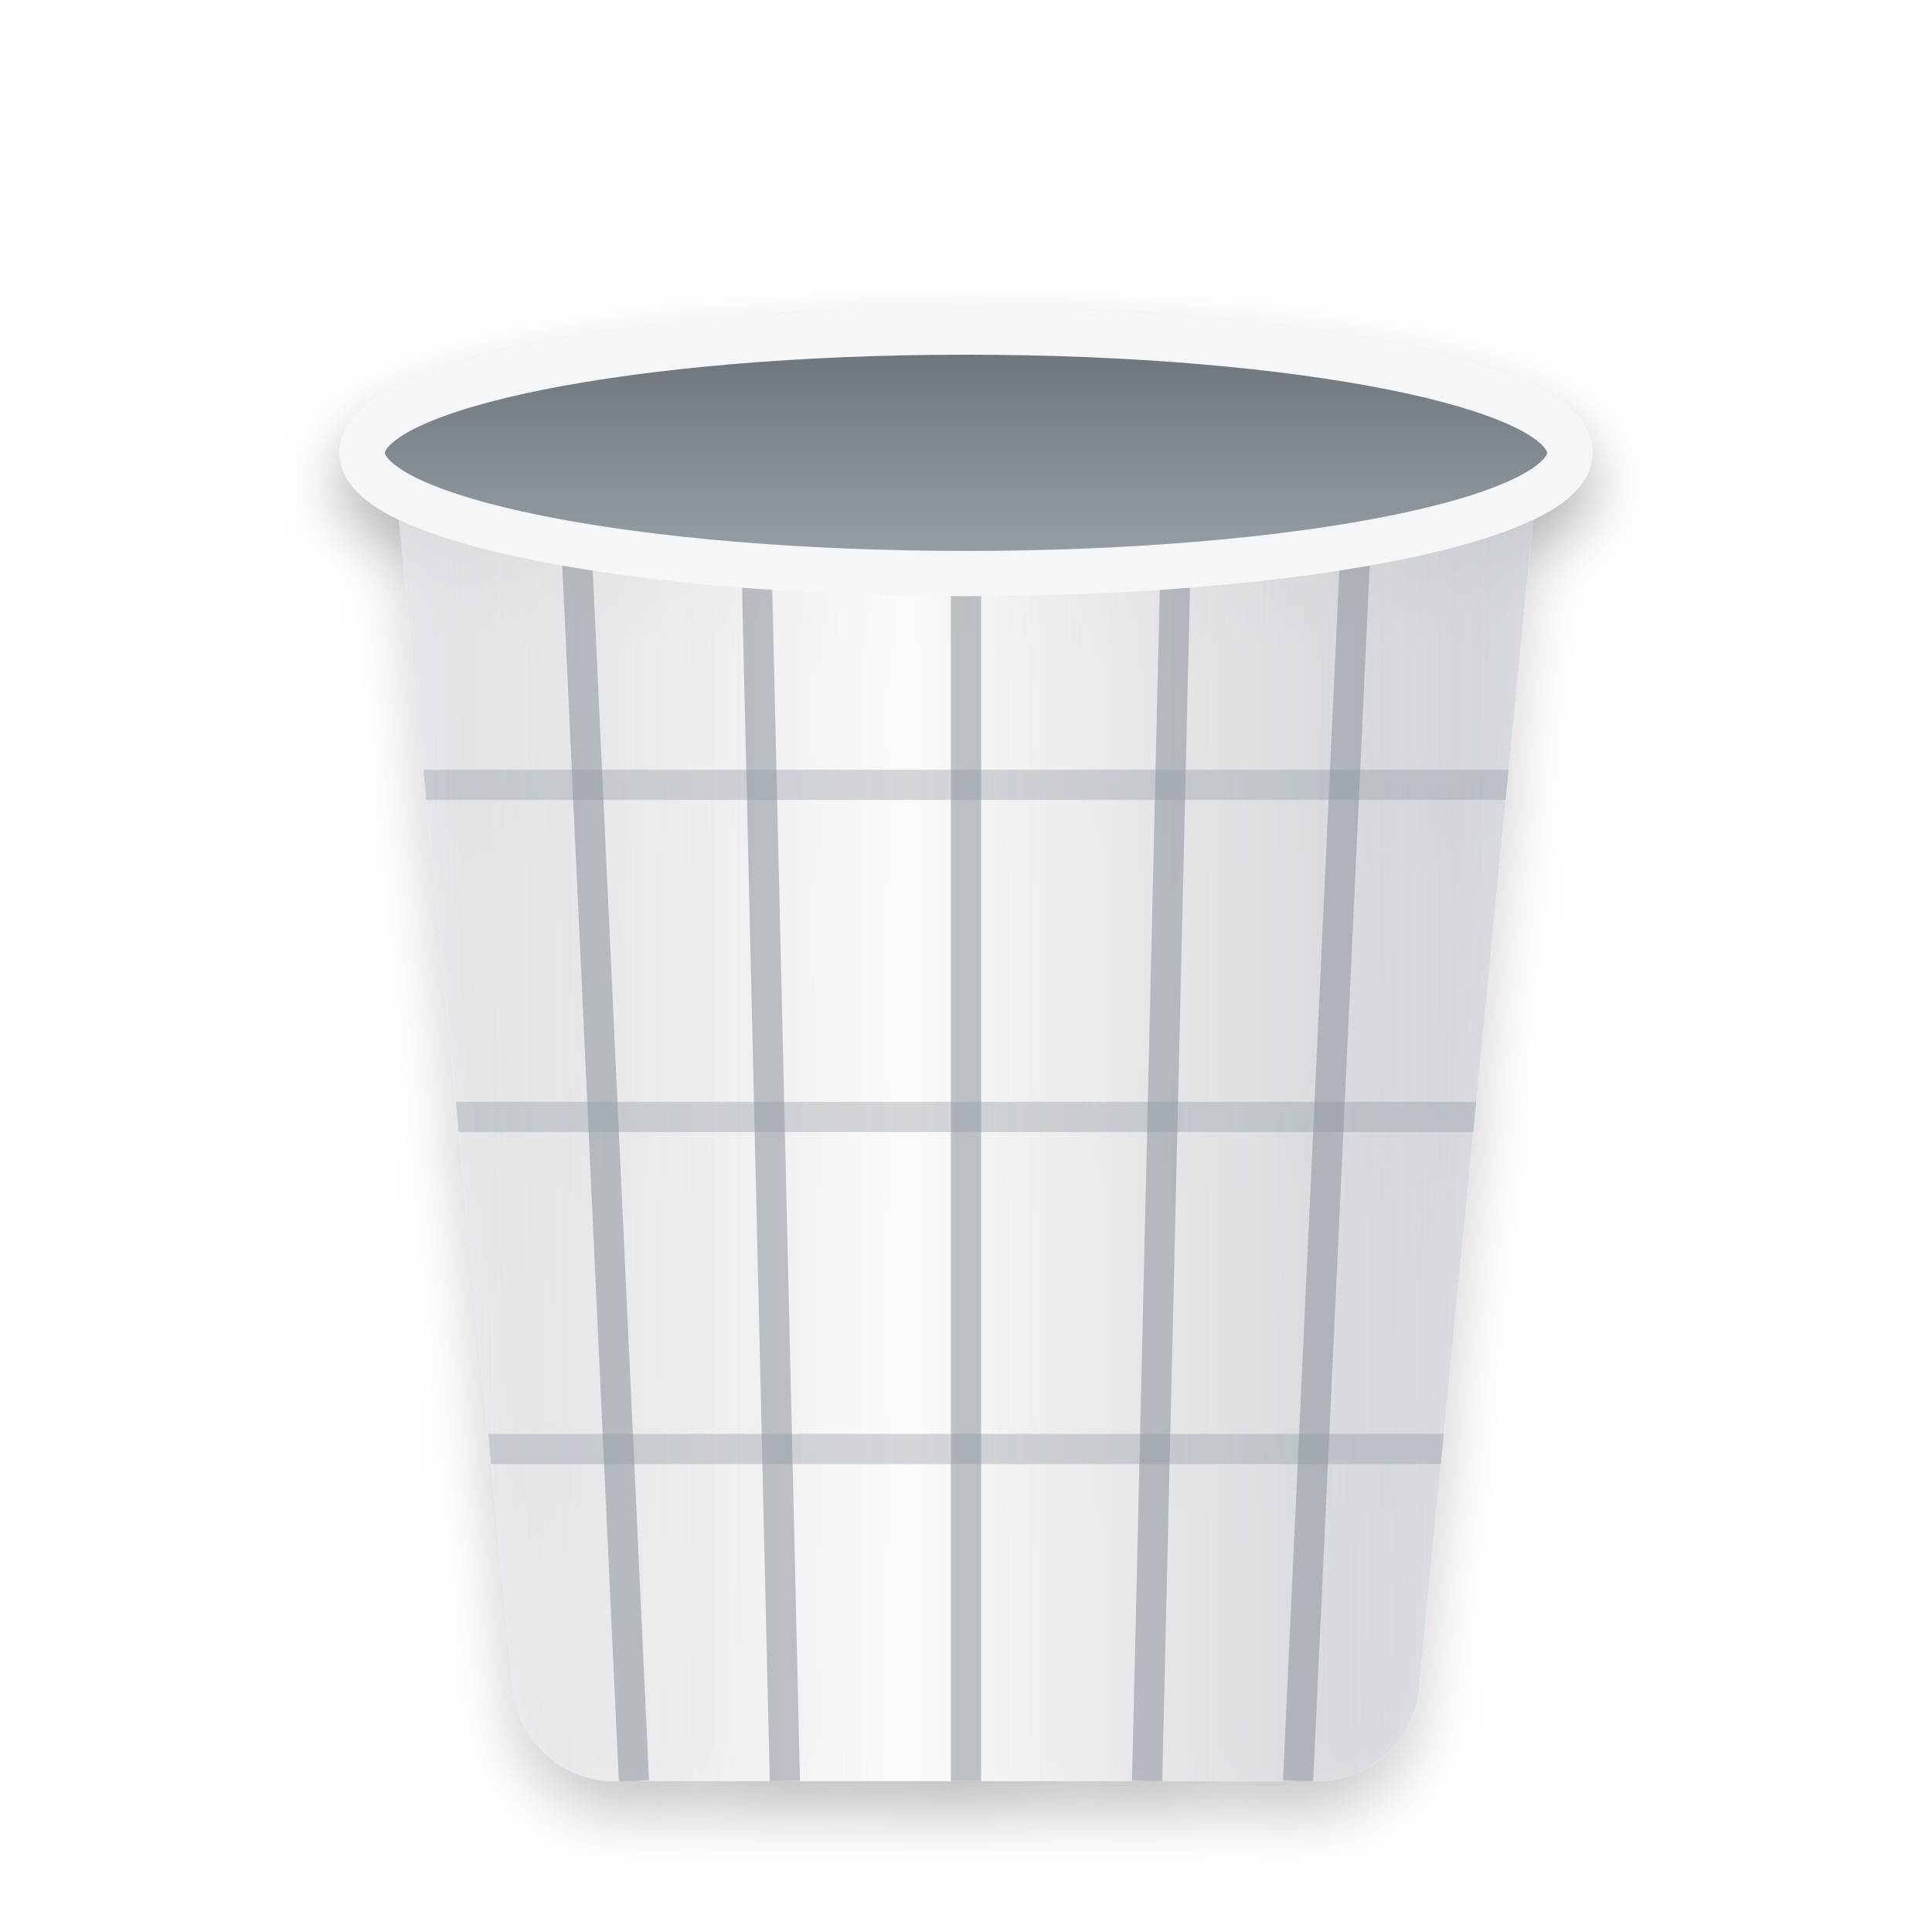
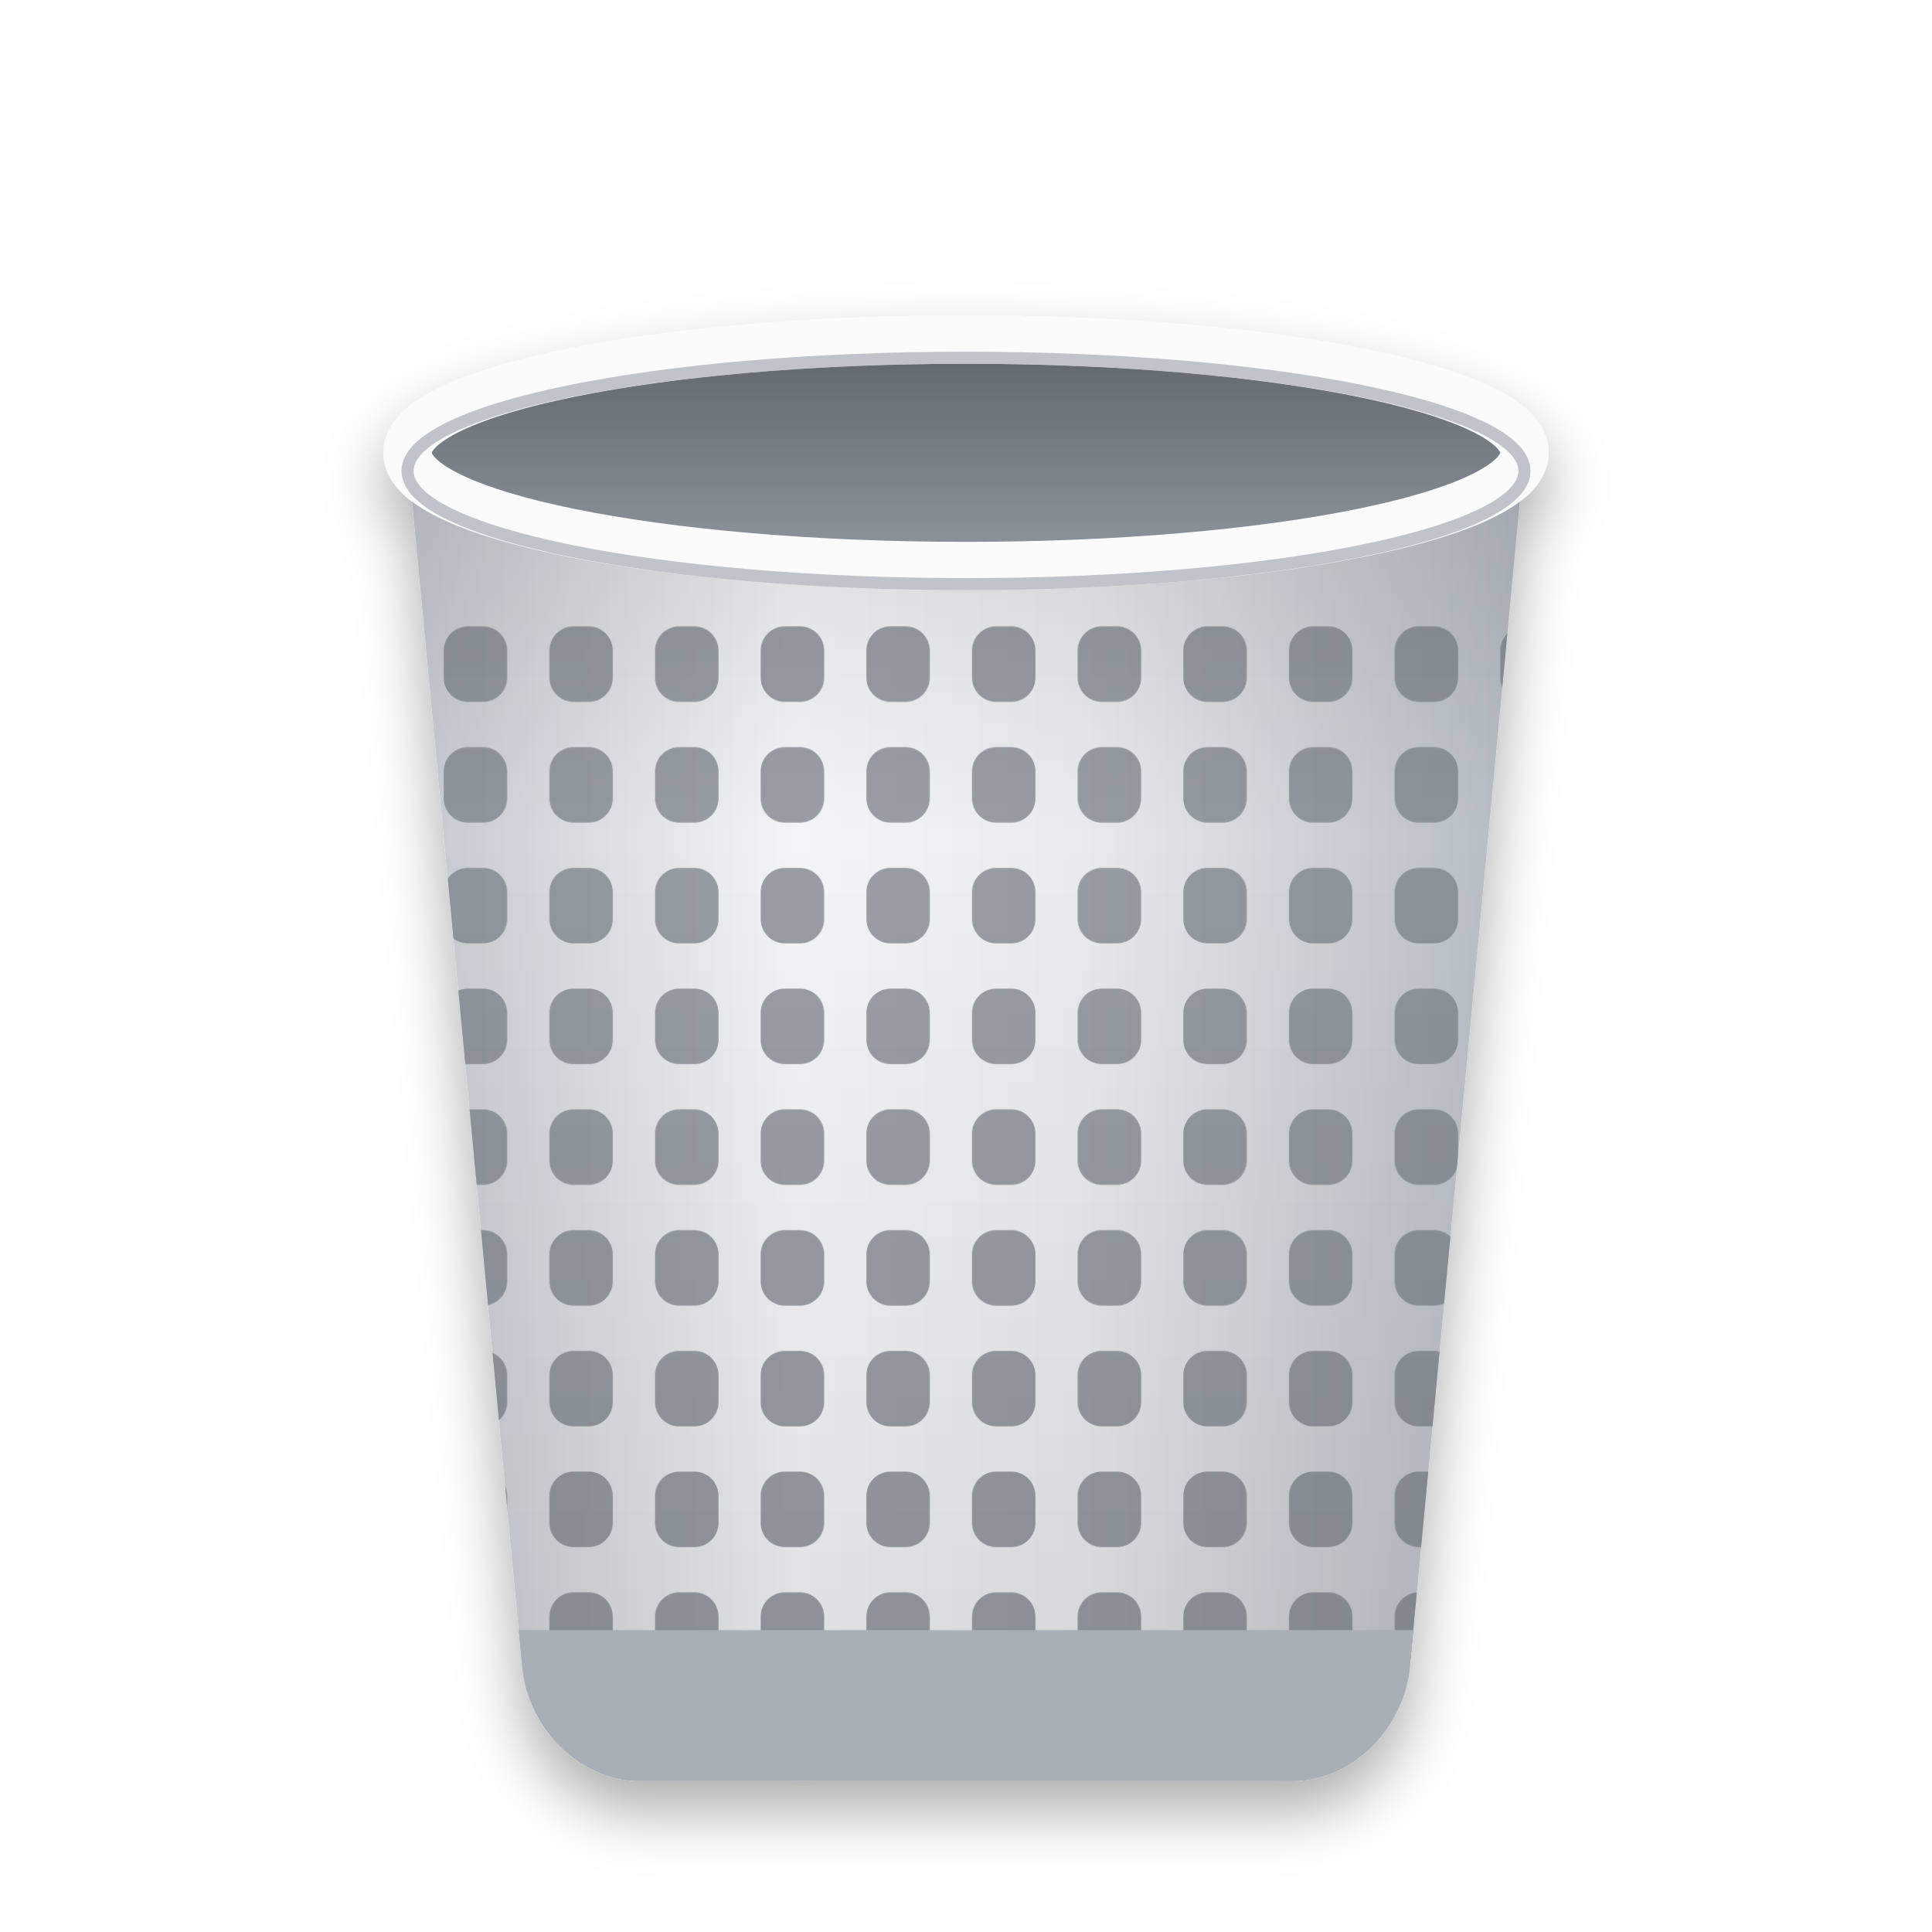
<svg xmlns="http://www.w3.org/2000/svg" viewBox="0 0 128 128">
  <defs>
    <linearGradient id="body" x1="0" y1="0" x2="1" y2="0">
-       <stop offset="0" stop-color="#d9dde3" stop-opacity="0.55" />
-       <stop offset="0.45" stop-color="#ffffff" stop-opacity="0.85" />
-       <stop offset="1" stop-color="#bfc5cd" stop-opacity="0.55" />
+       <stop offset="0" stop-color="#c3c8cf" />
+       <stop offset="0.35" stop-color="#f4f5f7" />
+       <stop offset="0.6" stop-color="#e9ebee" />
+       <stop offset="1" stop-color="#b4bac2" />
+     </linearGradient>
+     <linearGradient id="shade" x1="0" y1="0" x2="0" y2="1">
+       <stop offset="0" stop-color="#000" stop-opacity="0.12" />
+       <stop offset="0.3" stop-color="#000" stop-opacity="0" />
+       <stop offset="1" stop-color="#000" stop-opacity="0.1" />
    </linearGradient>
    <linearGradient id="inside" x1="0" y1="0" x2="0" y2="1">
-       <stop offset="0" stop-color="#6b7178" />
-       <stop offset="1" stop-color="#9aa1a9" />
+       <stop offset="0" stop-color="#5f656c" />
+       <stop offset="1" stop-color="#8f969e" />
    </linearGradient>
+     <pattern id="holes" width="7" height="8" patternUnits="userSpaceOnUse">
+       <rect x="1.4" y="1.5" width="4.2" height="5" rx="1.6" fill="#7b828a" />
+     </pattern>
    <clipPath id="bin">
-       <path d="M26 30h76l-8 82c-0.4 3.4-3.3 6-6.7 6H40.7c-3.4 0-6.3-2.6-6.7-6z" />
+       <path d="M27 30h74l-7.6 80.5c-0.4 4-3.8 7.5-7.8 7.5H42.4c-4 0-7.4-3.5-7.8-7.5z" />
    </clipPath>
    <filter id="shadow" x="-10%" y="-10%" width="120%" height="130%">
-       <feDropShadow dx="0" dy="2" stdDeviation="2" flood-color="#000" flood-opacity="0.3" />
+       <feDropShadow dx="0" dy="2" stdDeviation="2" flood-color="#000" flood-opacity="0.32" />
    </filter>
  </defs>
  <g filter="url(#shadow)">
-     <path d="M26 30h76l-8 82c-0.4 3.4-3.3 6-6.7 6H40.7c-3.4 0-6.3-2.6-6.7-6z" fill="url(#body)" />
-     <g clip-path="url(#bin)" stroke="#8e959d" stroke-opacity="0.55" stroke-width="2" fill="none">
-       <path d="M38 32l4 86M50 32l2 86M64 32v86M78 32l-2 86M90 32l-4 86" />
-       <path d="M24 52h80M24 74h80M24 96h80" stroke-opacity="0.35" />
+     <path d="M27 30h74l-7.6 80.5c-0.4 4-3.8 7.5-7.8 7.5H42.4c-4 0-7.4-3.5-7.8-7.5z" fill="url(#body)" />
+     <g clip-path="url(#bin)">
+       <rect x="20" y="40" width="88" height="70" fill="url(#holes)" opacity="0.75" />
+       <rect x="20" y="28" width="88" height="92" fill="url(#shade)" />
+       <rect x="20" y="108" width="88" height="12" fill="#a9afb7" />
    </g>
-     <ellipse cx="64" cy="30" rx="40" ry="8" fill="url(#inside)" />
-     <ellipse cx="64" cy="30" rx="40" ry="8" fill="none" stroke="#f4f6f8" stroke-width="3" />
+     <ellipse cx="64" cy="30" rx="37" ry="7.5" fill="url(#inside)" />
+     <ellipse cx="64" cy="30" rx="37" ry="7.5" fill="none" stroke="#fbfbfc" stroke-width="3.2" />
+     <ellipse cx="64" cy="31.2" rx="37" ry="7.5" fill="none" stroke="#9aa0a8" stroke-width="0.8" opacity="0.6" />
  </g>
</svg>
